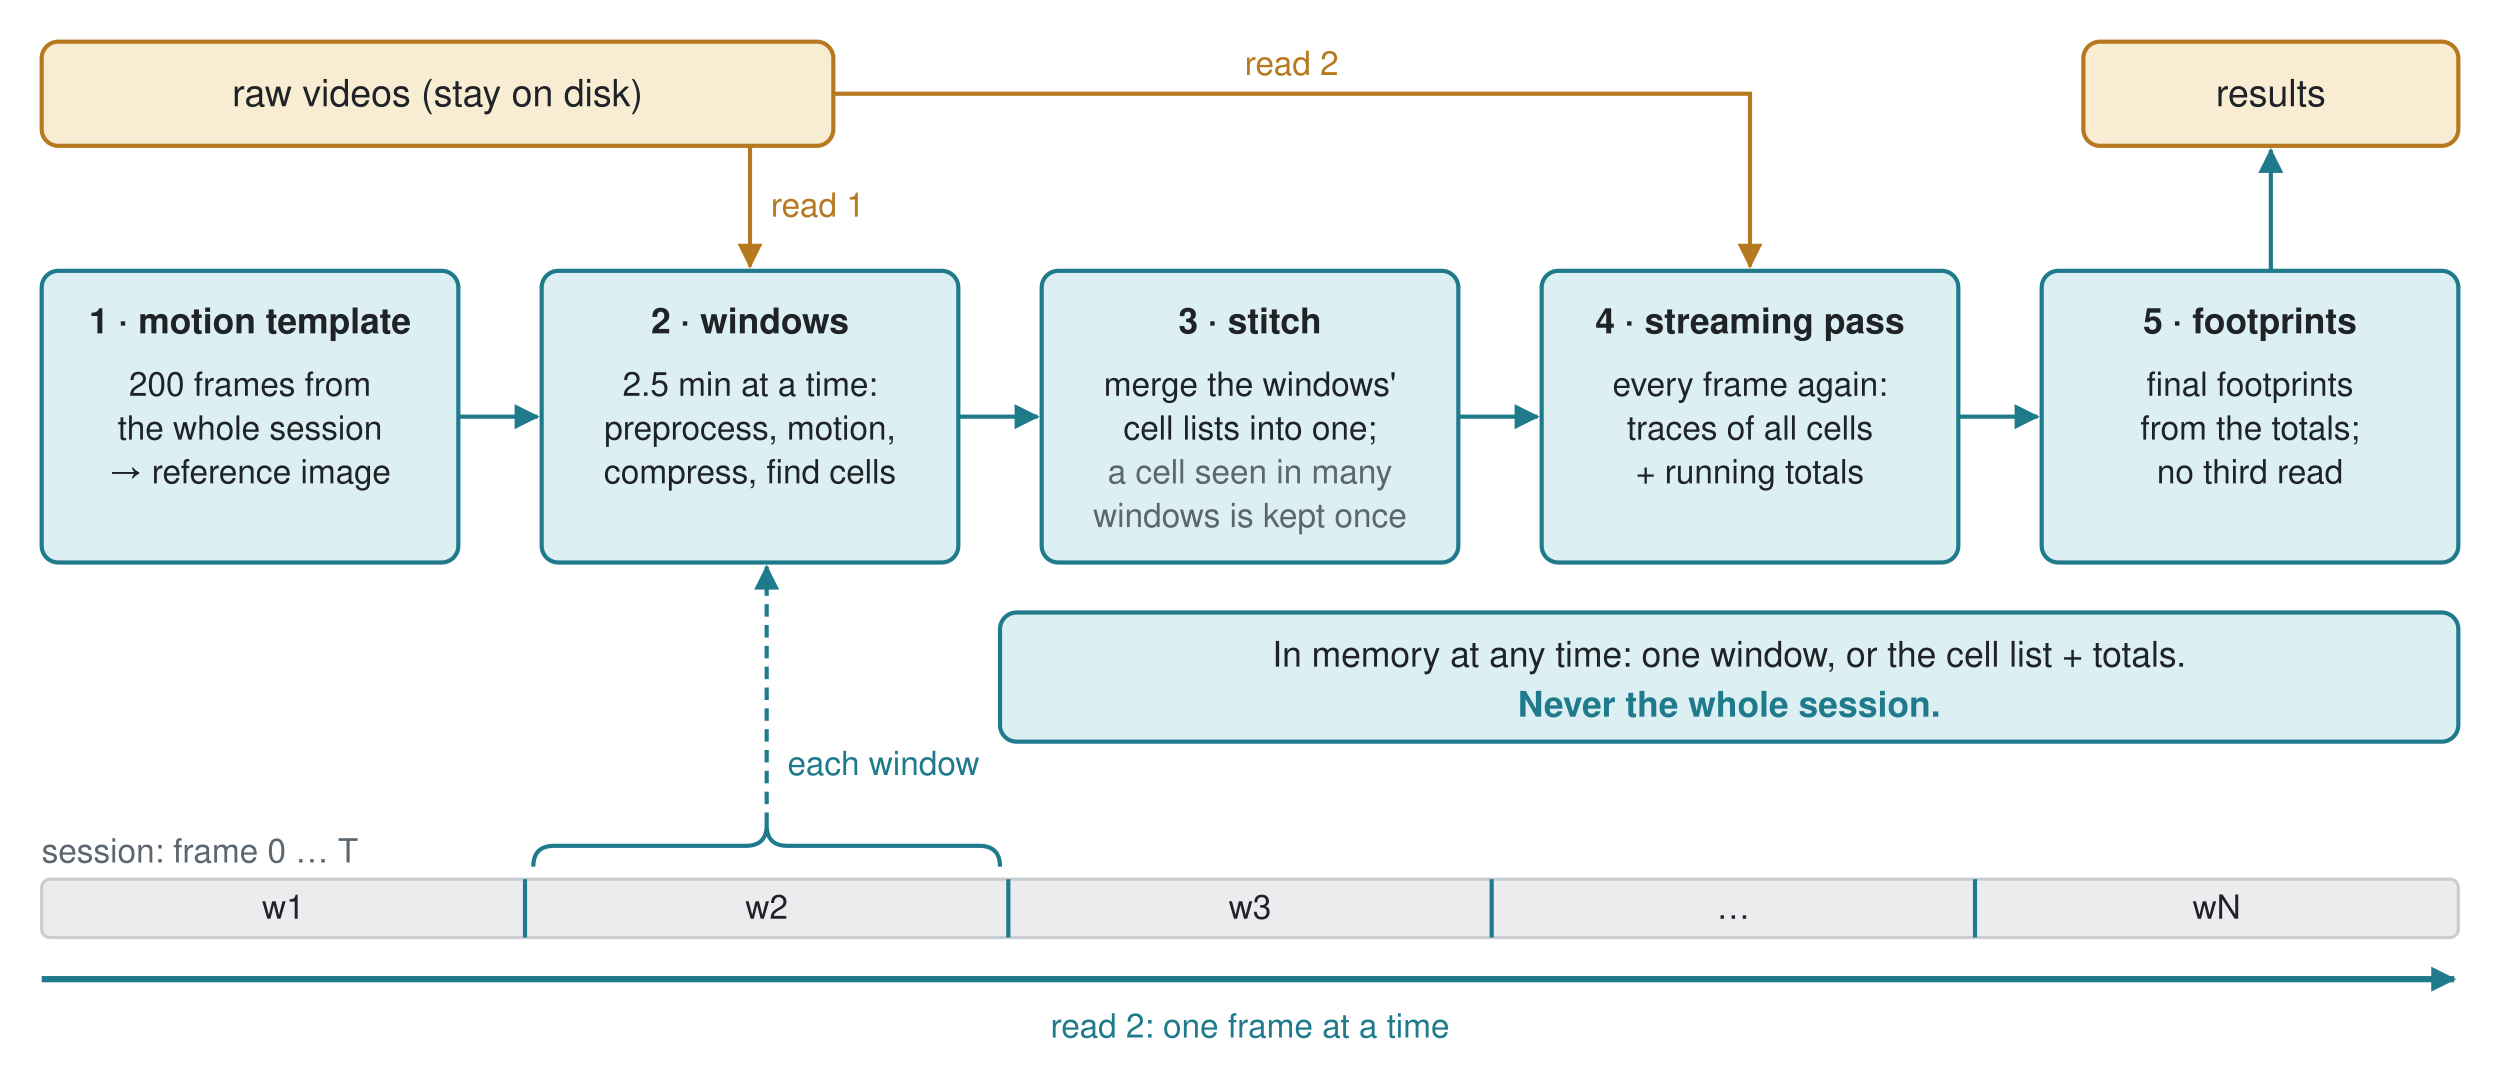
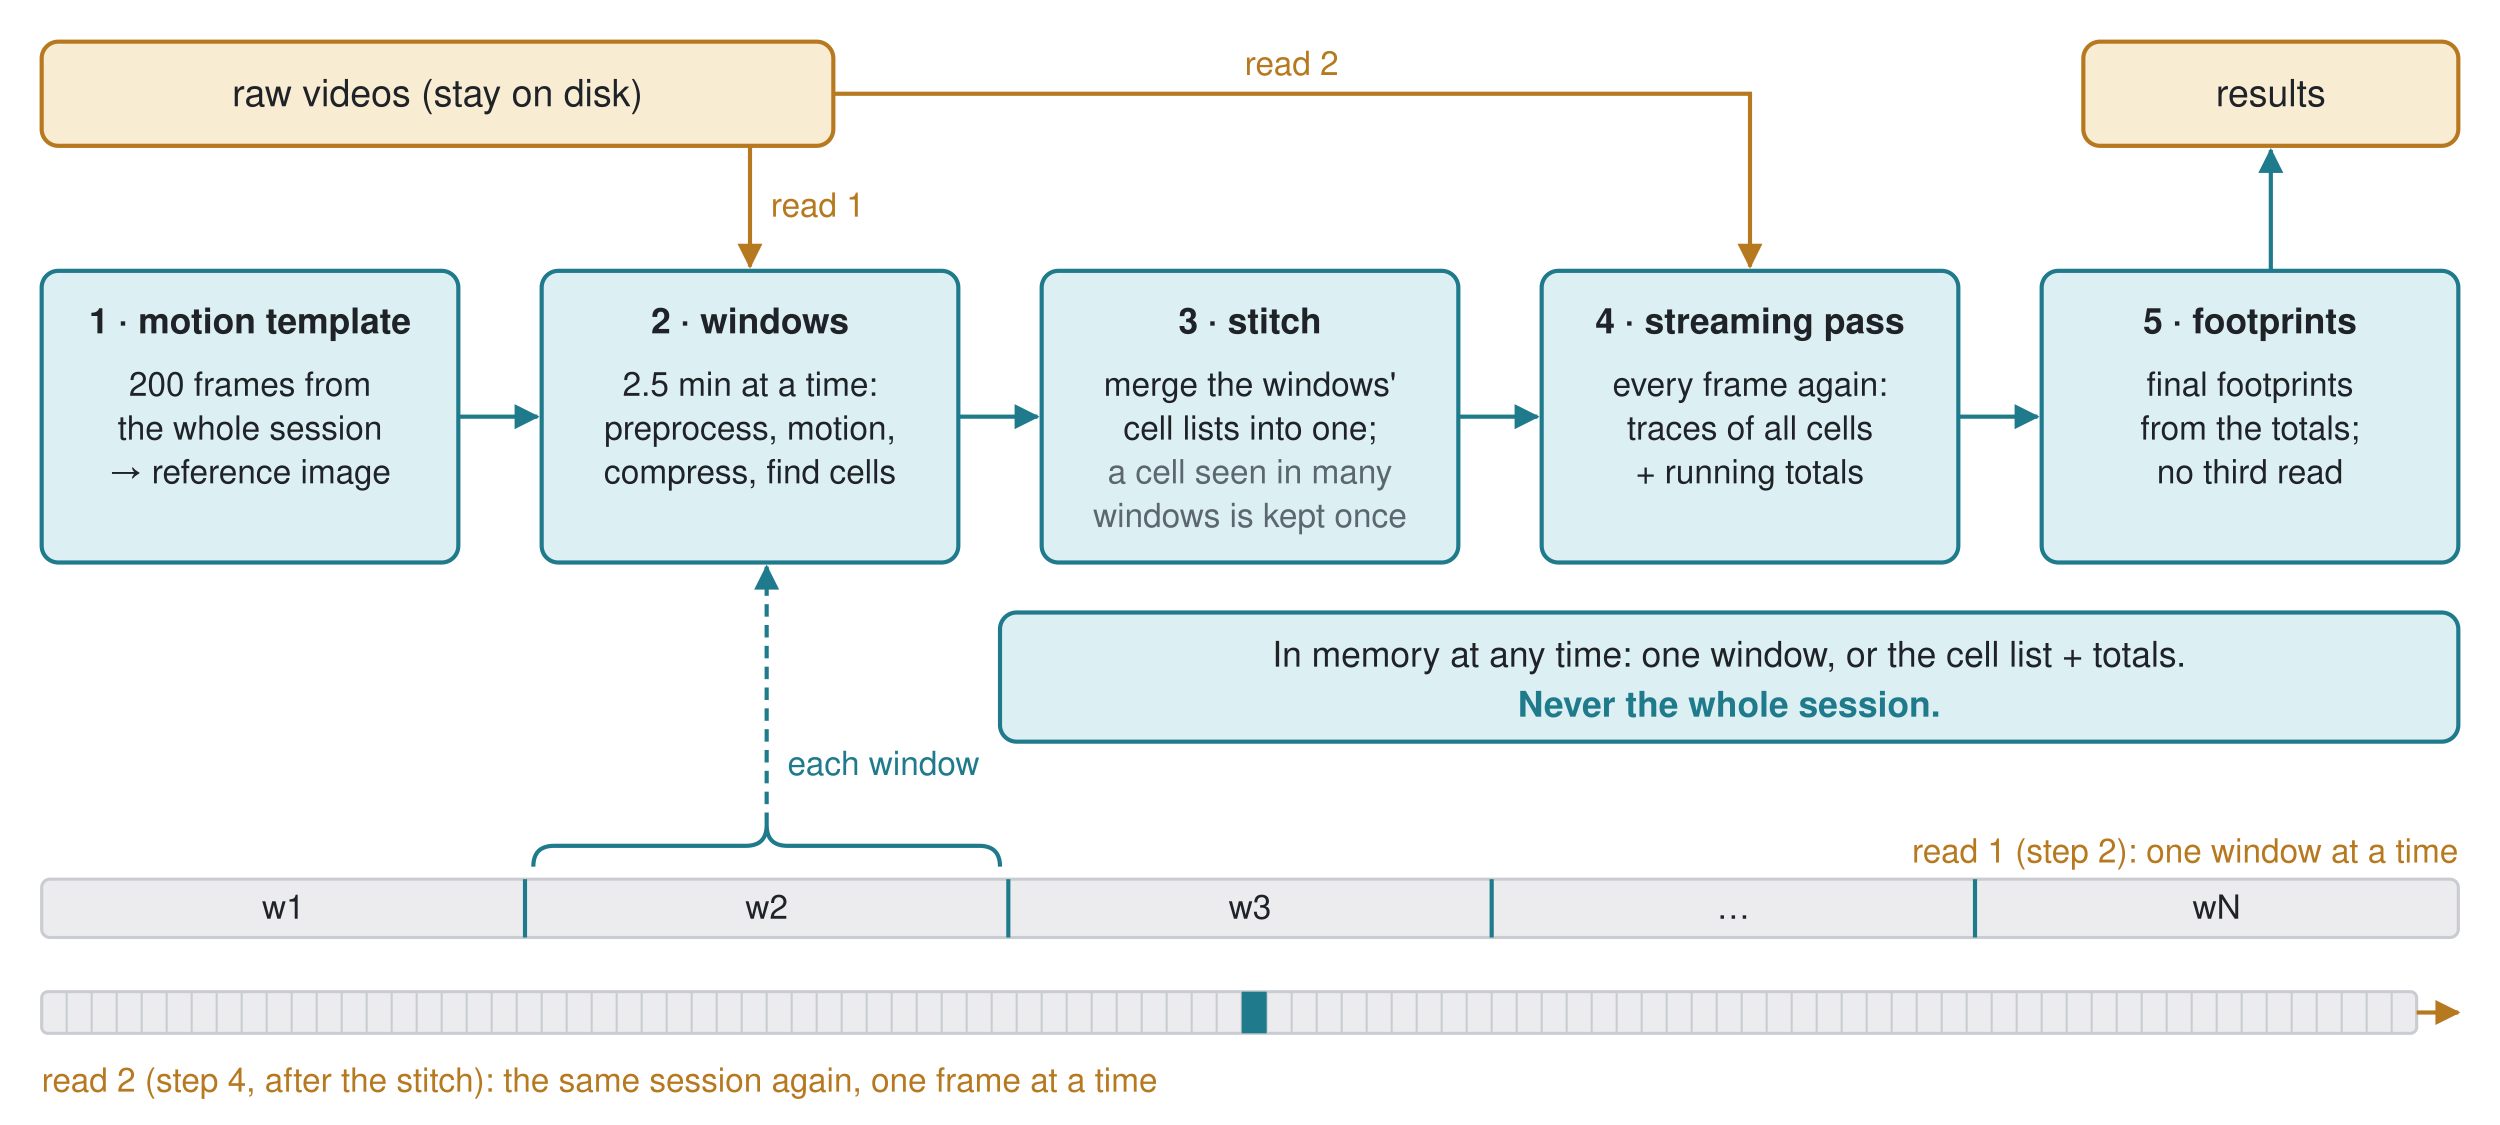
- <svg xmlns="http://www.w3.org/2000/svg" font-family="-apple-system, BlinkMacSystemFont, 'Segoe UI', Helvetica, Arial, sans-serif" viewBox="0 0 1200 520" role="img">
+ <svg xmlns="http://www.w3.org/2000/svg" font-family="-apple-system, BlinkMacSystemFont, 'Segoe UI', Helvetica, Arial, sans-serif" viewBox="0 0 1200 540" role="img">
  <defs>
    <marker id="ov-arrow-acc" markerUnits="userSpaceOnUse" markerWidth="12" markerHeight="12" viewBox="0 0 12 12" refX="11" refY="6" orient="auto">
      <path d="M0 0 L12 6 L0 12 z" fill="#1f7a8c" />
    </marker>
    <marker id="ov-arrow-data" markerUnits="userSpaceOnUse" markerWidth="12" markerHeight="12" viewBox="0 0 12 12" refX="11" refY="6" orient="auto">
      <path d="M0 0 L12 6 L0 12 z" fill="#b7791f" />
    </marker>
  </defs>
  <rect x="20" y="20" width="380" height="50" rx="8" fill="#f8ecd3" stroke="#b7791f" stroke-width="2" />
  <text x="210" y="51" font-size="18" fill="#1f2328" text-anchor="middle">raw videos (stay on disk)</text>
  <rect x="1000" y="20" width="180" height="50" rx="8" fill="#f8ecd3" stroke="#b7791f" stroke-width="2" />
  <text x="1090" y="51" font-size="18" fill="#1f2328" text-anchor="middle">results</text>
  <line x1="360" y1="70" x2="360" y2="128" stroke="#b7791f" stroke-width="2" marker-end="url(#ov-arrow-data)" />
  <text x="370" y="104" font-size="16" fill="#b7791f">read 1</text>
  <path d="M 400 45 H 840 V 128" fill="none" stroke="#b7791f" stroke-width="2" marker-end="url(#ov-arrow-data)" />
  <text x="620" y="36" font-size="16" fill="#b7791f" text-anchor="middle">read 2</text>
  <line x1="1090" y1="130" x2="1090" y2="72" stroke="#1f7a8c" stroke-width="2" marker-end="url(#ov-arrow-acc)" />
  <g font-size="16" fill="#1f2328" text-anchor="middle">
    <rect x="20" y="130" width="200" height="140" rx="8" fill="#dceff2" stroke="#1f7a8c" stroke-width="2" />
    <text x="120" y="160" font-size="17" font-weight="600">1 · motion template</text>
    <text x="120" y="190">200 frames from</text>
    <text x="120" y="211">the whole session</text>
    <text x="120" y="232">→ reference image</text>
    <rect x="260" y="130" width="200" height="140" rx="8" fill="#dceff2" stroke="#1f7a8c" stroke-width="2" />
    <text x="360" y="160" font-size="17" font-weight="600">2 · windows</text>
    <text x="360" y="190">2.5 min at a time:</text>
    <text x="360" y="211">preprocess, motion,</text>
    <text x="360" y="232">compress, find cells</text>
    <rect x="500" y="130" width="200" height="140" rx="8" fill="#dceff2" stroke="#1f7a8c" stroke-width="2" />
    <text x="600" y="160" font-size="17" font-weight="600">3 · stitch</text>
    <text x="600" y="190">merge the windows'</text>
    <text x="600" y="211">cell lists into one;</text>
    <text x="600" y="232" fill="#5c6670">a cell seen in many</text>
    <text x="600" y="253" fill="#5c6670">windows is kept once</text>
    <rect x="740" y="130" width="200" height="140" rx="8" fill="#dceff2" stroke="#1f7a8c" stroke-width="2" />
    <text x="840" y="160" font-size="17" font-weight="600">4 · streaming pass</text>
    <text x="840" y="190">every frame again:</text>
    <text x="840" y="211">traces of all cells</text>
    <text x="840" y="232">+ running totals</text>
    <rect x="980" y="130" width="200" height="140" rx="8" fill="#dceff2" stroke="#1f7a8c" stroke-width="2" />
    <text x="1080" y="160" font-size="17" font-weight="600">5 · footprints</text>
    <text x="1080" y="190">final footprints</text>
    <text x="1080" y="211">from the totals;</text>
    <text x="1080" y="232">no third read</text>
  </g>
  <line x1="220" y1="200" x2="258" y2="200" stroke="#1f7a8c" stroke-width="2" marker-end="url(#ov-arrow-acc)" />
  <line x1="460" y1="200" x2="498" y2="200" stroke="#1f7a8c" stroke-width="2" marker-end="url(#ov-arrow-acc)" />
  <line x1="700" y1="200" x2="738" y2="200" stroke="#1f7a8c" stroke-width="2" marker-end="url(#ov-arrow-acc)" />
  <line x1="940" y1="200" x2="978" y2="200" stroke="#1f7a8c" stroke-width="2" marker-end="url(#ov-arrow-acc)" />
  <rect x="480" y="294" width="700" height="62" rx="8" fill="#dceff2" stroke="#1f7a8c" stroke-width="2" />
  <text x="830" y="320" font-size="17" fill="#1f2328" text-anchor="middle">In memory at any time: one window, or the cell list + totals.</text>
  <text x="830" y="344" font-size="17" fill="#1f7a8c" text-anchor="middle" font-weight="600">Never the whole session.</text>
-   <text x="20" y="414" font-size="16" fill="#5c6670">session: frame 0 … T</text>
+   <text x="1180" y="414" font-size="16" fill="#b7791f" text-anchor="end">read 1 (step 2): one window at a time</text>
  <rect x="20" y="422" width="1160" height="28" rx="4" fill="#ececef" stroke="#c9ccd1" stroke-width="1.5" />
  <line x1="252" y1="422" x2="252" y2="450" stroke="#1f7a8c" stroke-width="2" />
  <line x1="484" y1="422" x2="484" y2="450" stroke="#1f7a8c" stroke-width="2" />
  <line x1="716" y1="422" x2="716" y2="450" stroke="#1f7a8c" stroke-width="2" />
  <line x1="948" y1="422" x2="948" y2="450" stroke="#1f7a8c" stroke-width="2" />
  <g font-size="16" fill="#1f2328" text-anchor="middle">
    <text x="136" y="441">w1</text>
    <text x="368" y="441">w2</text>
    <text x="600" y="441">w3</text>
    <text x="832" y="441">…</text>
    <text x="1064" y="441">wN</text>
  </g>
  <path d="M 256 416 Q 256 406 266 406 H 358 Q 368 406 368 396 Q 368 406 378 406 H 470 Q 480 406 480 416" fill="none" stroke="#1f7a8c" stroke-width="2" />
  <line x1="368" y1="396" x2="368" y2="272" stroke="#1f7a8c" stroke-width="2" stroke-dasharray="6 4" marker-end="url(#ov-arrow-acc)" />
  <text x="378" y="372" font-size="16" fill="#1f7a8c">each window</text>
-   <line x1="20" y1="470" x2="1178" y2="470" stroke="#1f7a8c" stroke-width="3" marker-end="url(#ov-arrow-acc)" />
-   <text x="600" y="498" font-size="16" fill="#1f7a8c" text-anchor="middle">read 2: one frame at a time</text>
+   <rect x="20" y="476" width="1140" height="20" rx="3" fill="#ececef" stroke="#c9ccd1" stroke-width="1.5" />
+   <line x1="32" y1="476" x2="32" y2="496" stroke="#c9ccd1" stroke-width="1" />
+   <line x1="44" y1="476" x2="44" y2="496" stroke="#c9ccd1" stroke-width="1" />
+   <line x1="56" y1="476" x2="56" y2="496" stroke="#c9ccd1" stroke-width="1" />
+   <line x1="68" y1="476" x2="68" y2="496" stroke="#c9ccd1" stroke-width="1" />
+   <line x1="80" y1="476" x2="80" y2="496" stroke="#c9ccd1" stroke-width="1" />
+   <line x1="92" y1="476" x2="92" y2="496" stroke="#c9ccd1" stroke-width="1" />
+   <line x1="104" y1="476" x2="104" y2="496" stroke="#c9ccd1" stroke-width="1" />
+   <line x1="116" y1="476" x2="116" y2="496" stroke="#c9ccd1" stroke-width="1" />
+   <line x1="128" y1="476" x2="128" y2="496" stroke="#c9ccd1" stroke-width="1" />
+   <line x1="140" y1="476" x2="140" y2="496" stroke="#c9ccd1" stroke-width="1" />
+   <line x1="152" y1="476" x2="152" y2="496" stroke="#c9ccd1" stroke-width="1" />
+   <line x1="164" y1="476" x2="164" y2="496" stroke="#c9ccd1" stroke-width="1" />
+   <line x1="176" y1="476" x2="176" y2="496" stroke="#c9ccd1" stroke-width="1" />
+   <line x1="188" y1="476" x2="188" y2="496" stroke="#c9ccd1" stroke-width="1" />
+   <line x1="200" y1="476" x2="200" y2="496" stroke="#c9ccd1" stroke-width="1" />
+   <line x1="212" y1="476" x2="212" y2="496" stroke="#c9ccd1" stroke-width="1" />
+   <line x1="224" y1="476" x2="224" y2="496" stroke="#c9ccd1" stroke-width="1" />
+   <line x1="236" y1="476" x2="236" y2="496" stroke="#c9ccd1" stroke-width="1" />
+   <line x1="248" y1="476" x2="248" y2="496" stroke="#c9ccd1" stroke-width="1" />
+   <line x1="260" y1="476" x2="260" y2="496" stroke="#c9ccd1" stroke-width="1" />
+   <line x1="272" y1="476" x2="272" y2="496" stroke="#c9ccd1" stroke-width="1" />
+   <line x1="284" y1="476" x2="284" y2="496" stroke="#c9ccd1" stroke-width="1" />
+   <line x1="296" y1="476" x2="296" y2="496" stroke="#c9ccd1" stroke-width="1" />
+   <line x1="308" y1="476" x2="308" y2="496" stroke="#c9ccd1" stroke-width="1" />
+   <line x1="320" y1="476" x2="320" y2="496" stroke="#c9ccd1" stroke-width="1" />
+   <line x1="332" y1="476" x2="332" y2="496" stroke="#c9ccd1" stroke-width="1" />
+   <line x1="344" y1="476" x2="344" y2="496" stroke="#c9ccd1" stroke-width="1" />
+   <line x1="356" y1="476" x2="356" y2="496" stroke="#c9ccd1" stroke-width="1" />
+   <line x1="368" y1="476" x2="368" y2="496" stroke="#c9ccd1" stroke-width="1" />
+   <line x1="380" y1="476" x2="380" y2="496" stroke="#c9ccd1" stroke-width="1" />
+   <line x1="392" y1="476" x2="392" y2="496" stroke="#c9ccd1" stroke-width="1" />
+   <line x1="404" y1="476" x2="404" y2="496" stroke="#c9ccd1" stroke-width="1" />
+   <line x1="416" y1="476" x2="416" y2="496" stroke="#c9ccd1" stroke-width="1" />
+   <line x1="428" y1="476" x2="428" y2="496" stroke="#c9ccd1" stroke-width="1" />
+   <line x1="440" y1="476" x2="440" y2="496" stroke="#c9ccd1" stroke-width="1" />
+   <line x1="452" y1="476" x2="452" y2="496" stroke="#c9ccd1" stroke-width="1" />
+   <line x1="464" y1="476" x2="464" y2="496" stroke="#c9ccd1" stroke-width="1" />
+   <line x1="476" y1="476" x2="476" y2="496" stroke="#c9ccd1" stroke-width="1" />
+   <line x1="488" y1="476" x2="488" y2="496" stroke="#c9ccd1" stroke-width="1" />
+   <line x1="500" y1="476" x2="500" y2="496" stroke="#c9ccd1" stroke-width="1" />
+   <line x1="512" y1="476" x2="512" y2="496" stroke="#c9ccd1" stroke-width="1" />
+   <line x1="524" y1="476" x2="524" y2="496" stroke="#c9ccd1" stroke-width="1" />
+   <line x1="536" y1="476" x2="536" y2="496" stroke="#c9ccd1" stroke-width="1" />
+   <line x1="548" y1="476" x2="548" y2="496" stroke="#c9ccd1" stroke-width="1" />
+   <line x1="560" y1="476" x2="560" y2="496" stroke="#c9ccd1" stroke-width="1" />
+   <line x1="572" y1="476" x2="572" y2="496" stroke="#c9ccd1" stroke-width="1" />
+   <line x1="584" y1="476" x2="584" y2="496" stroke="#c9ccd1" stroke-width="1" />
+   <line x1="596" y1="476" x2="596" y2="496" stroke="#c9ccd1" stroke-width="1" />
+   <line x1="608" y1="476" x2="608" y2="496" stroke="#c9ccd1" stroke-width="1" />
+   <line x1="620" y1="476" x2="620" y2="496" stroke="#c9ccd1" stroke-width="1" />
+   <line x1="632" y1="476" x2="632" y2="496" stroke="#c9ccd1" stroke-width="1" />
+   <line x1="644" y1="476" x2="644" y2="496" stroke="#c9ccd1" stroke-width="1" />
+   <line x1="656" y1="476" x2="656" y2="496" stroke="#c9ccd1" stroke-width="1" />
+   <line x1="668" y1="476" x2="668" y2="496" stroke="#c9ccd1" stroke-width="1" />
+   <line x1="680" y1="476" x2="680" y2="496" stroke="#c9ccd1" stroke-width="1" />
+   <line x1="692" y1="476" x2="692" y2="496" stroke="#c9ccd1" stroke-width="1" />
+   <line x1="704" y1="476" x2="704" y2="496" stroke="#c9ccd1" stroke-width="1" />
+   <line x1="716" y1="476" x2="716" y2="496" stroke="#c9ccd1" stroke-width="1" />
+   <line x1="728" y1="476" x2="728" y2="496" stroke="#c9ccd1" stroke-width="1" />
+   <line x1="740" y1="476" x2="740" y2="496" stroke="#c9ccd1" stroke-width="1" />
+   <line x1="752" y1="476" x2="752" y2="496" stroke="#c9ccd1" stroke-width="1" />
+   <line x1="764" y1="476" x2="764" y2="496" stroke="#c9ccd1" stroke-width="1" />
+   <line x1="776" y1="476" x2="776" y2="496" stroke="#c9ccd1" stroke-width="1" />
+   <line x1="788" y1="476" x2="788" y2="496" stroke="#c9ccd1" stroke-width="1" />
+   <line x1="800" y1="476" x2="800" y2="496" stroke="#c9ccd1" stroke-width="1" />
+   <line x1="812" y1="476" x2="812" y2="496" stroke="#c9ccd1" stroke-width="1" />
+   <line x1="824" y1="476" x2="824" y2="496" stroke="#c9ccd1" stroke-width="1" />
+   <line x1="836" y1="476" x2="836" y2="496" stroke="#c9ccd1" stroke-width="1" />
+   <line x1="848" y1="476" x2="848" y2="496" stroke="#c9ccd1" stroke-width="1" />
+   <line x1="860" y1="476" x2="860" y2="496" stroke="#c9ccd1" stroke-width="1" />
+   <line x1="872" y1="476" x2="872" y2="496" stroke="#c9ccd1" stroke-width="1" />
+   <line x1="884" y1="476" x2="884" y2="496" stroke="#c9ccd1" stroke-width="1" />
+   <line x1="896" y1="476" x2="896" y2="496" stroke="#c9ccd1" stroke-width="1" />
+   <line x1="908" y1="476" x2="908" y2="496" stroke="#c9ccd1" stroke-width="1" />
+   <line x1="920" y1="476" x2="920" y2="496" stroke="#c9ccd1" stroke-width="1" />
+   <line x1="932" y1="476" x2="932" y2="496" stroke="#c9ccd1" stroke-width="1" />
+   <line x1="944" y1="476" x2="944" y2="496" stroke="#c9ccd1" stroke-width="1" />
+   <line x1="956" y1="476" x2="956" y2="496" stroke="#c9ccd1" stroke-width="1" />
+   <line x1="968" y1="476" x2="968" y2="496" stroke="#c9ccd1" stroke-width="1" />
+   <line x1="980" y1="476" x2="980" y2="496" stroke="#c9ccd1" stroke-width="1" />
+   <line x1="992" y1="476" x2="992" y2="496" stroke="#c9ccd1" stroke-width="1" />
+   <line x1="1004" y1="476" x2="1004" y2="496" stroke="#c9ccd1" stroke-width="1" />
+   <line x1="1016" y1="476" x2="1016" y2="496" stroke="#c9ccd1" stroke-width="1" />
+   <line x1="1028" y1="476" x2="1028" y2="496" stroke="#c9ccd1" stroke-width="1" />
+   <line x1="1040" y1="476" x2="1040" y2="496" stroke="#c9ccd1" stroke-width="1" />
+   <line x1="1052" y1="476" x2="1052" y2="496" stroke="#c9ccd1" stroke-width="1" />
+   <line x1="1064" y1="476" x2="1064" y2="496" stroke="#c9ccd1" stroke-width="1" />
+   <line x1="1076" y1="476" x2="1076" y2="496" stroke="#c9ccd1" stroke-width="1" />
+   <line x1="1088" y1="476" x2="1088" y2="496" stroke="#c9ccd1" stroke-width="1" />
+   <line x1="1100" y1="476" x2="1100" y2="496" stroke="#c9ccd1" stroke-width="1" />
+   <line x1="1112" y1="476" x2="1112" y2="496" stroke="#c9ccd1" stroke-width="1" />
+   <line x1="1124" y1="476" x2="1124" y2="496" stroke="#c9ccd1" stroke-width="1" />
+   <line x1="1136" y1="476" x2="1136" y2="496" stroke="#c9ccd1" stroke-width="1" />
+   <line x1="1148" y1="476" x2="1148" y2="496" stroke="#c9ccd1" stroke-width="1" />
+   <rect x="596" y="476" width="12" height="20" fill="#1f7a8c" />
+   <line x1="1160" y1="486" x2="1180" y2="486" stroke="#b7791f" stroke-width="2" marker-end="url(#ov-arrow-data)" />
+   <text x="20" y="524" font-size="16" fill="#b7791f">read 2 (step 4, after the stitch): the same session again, one frame at a time</text>
</svg>
